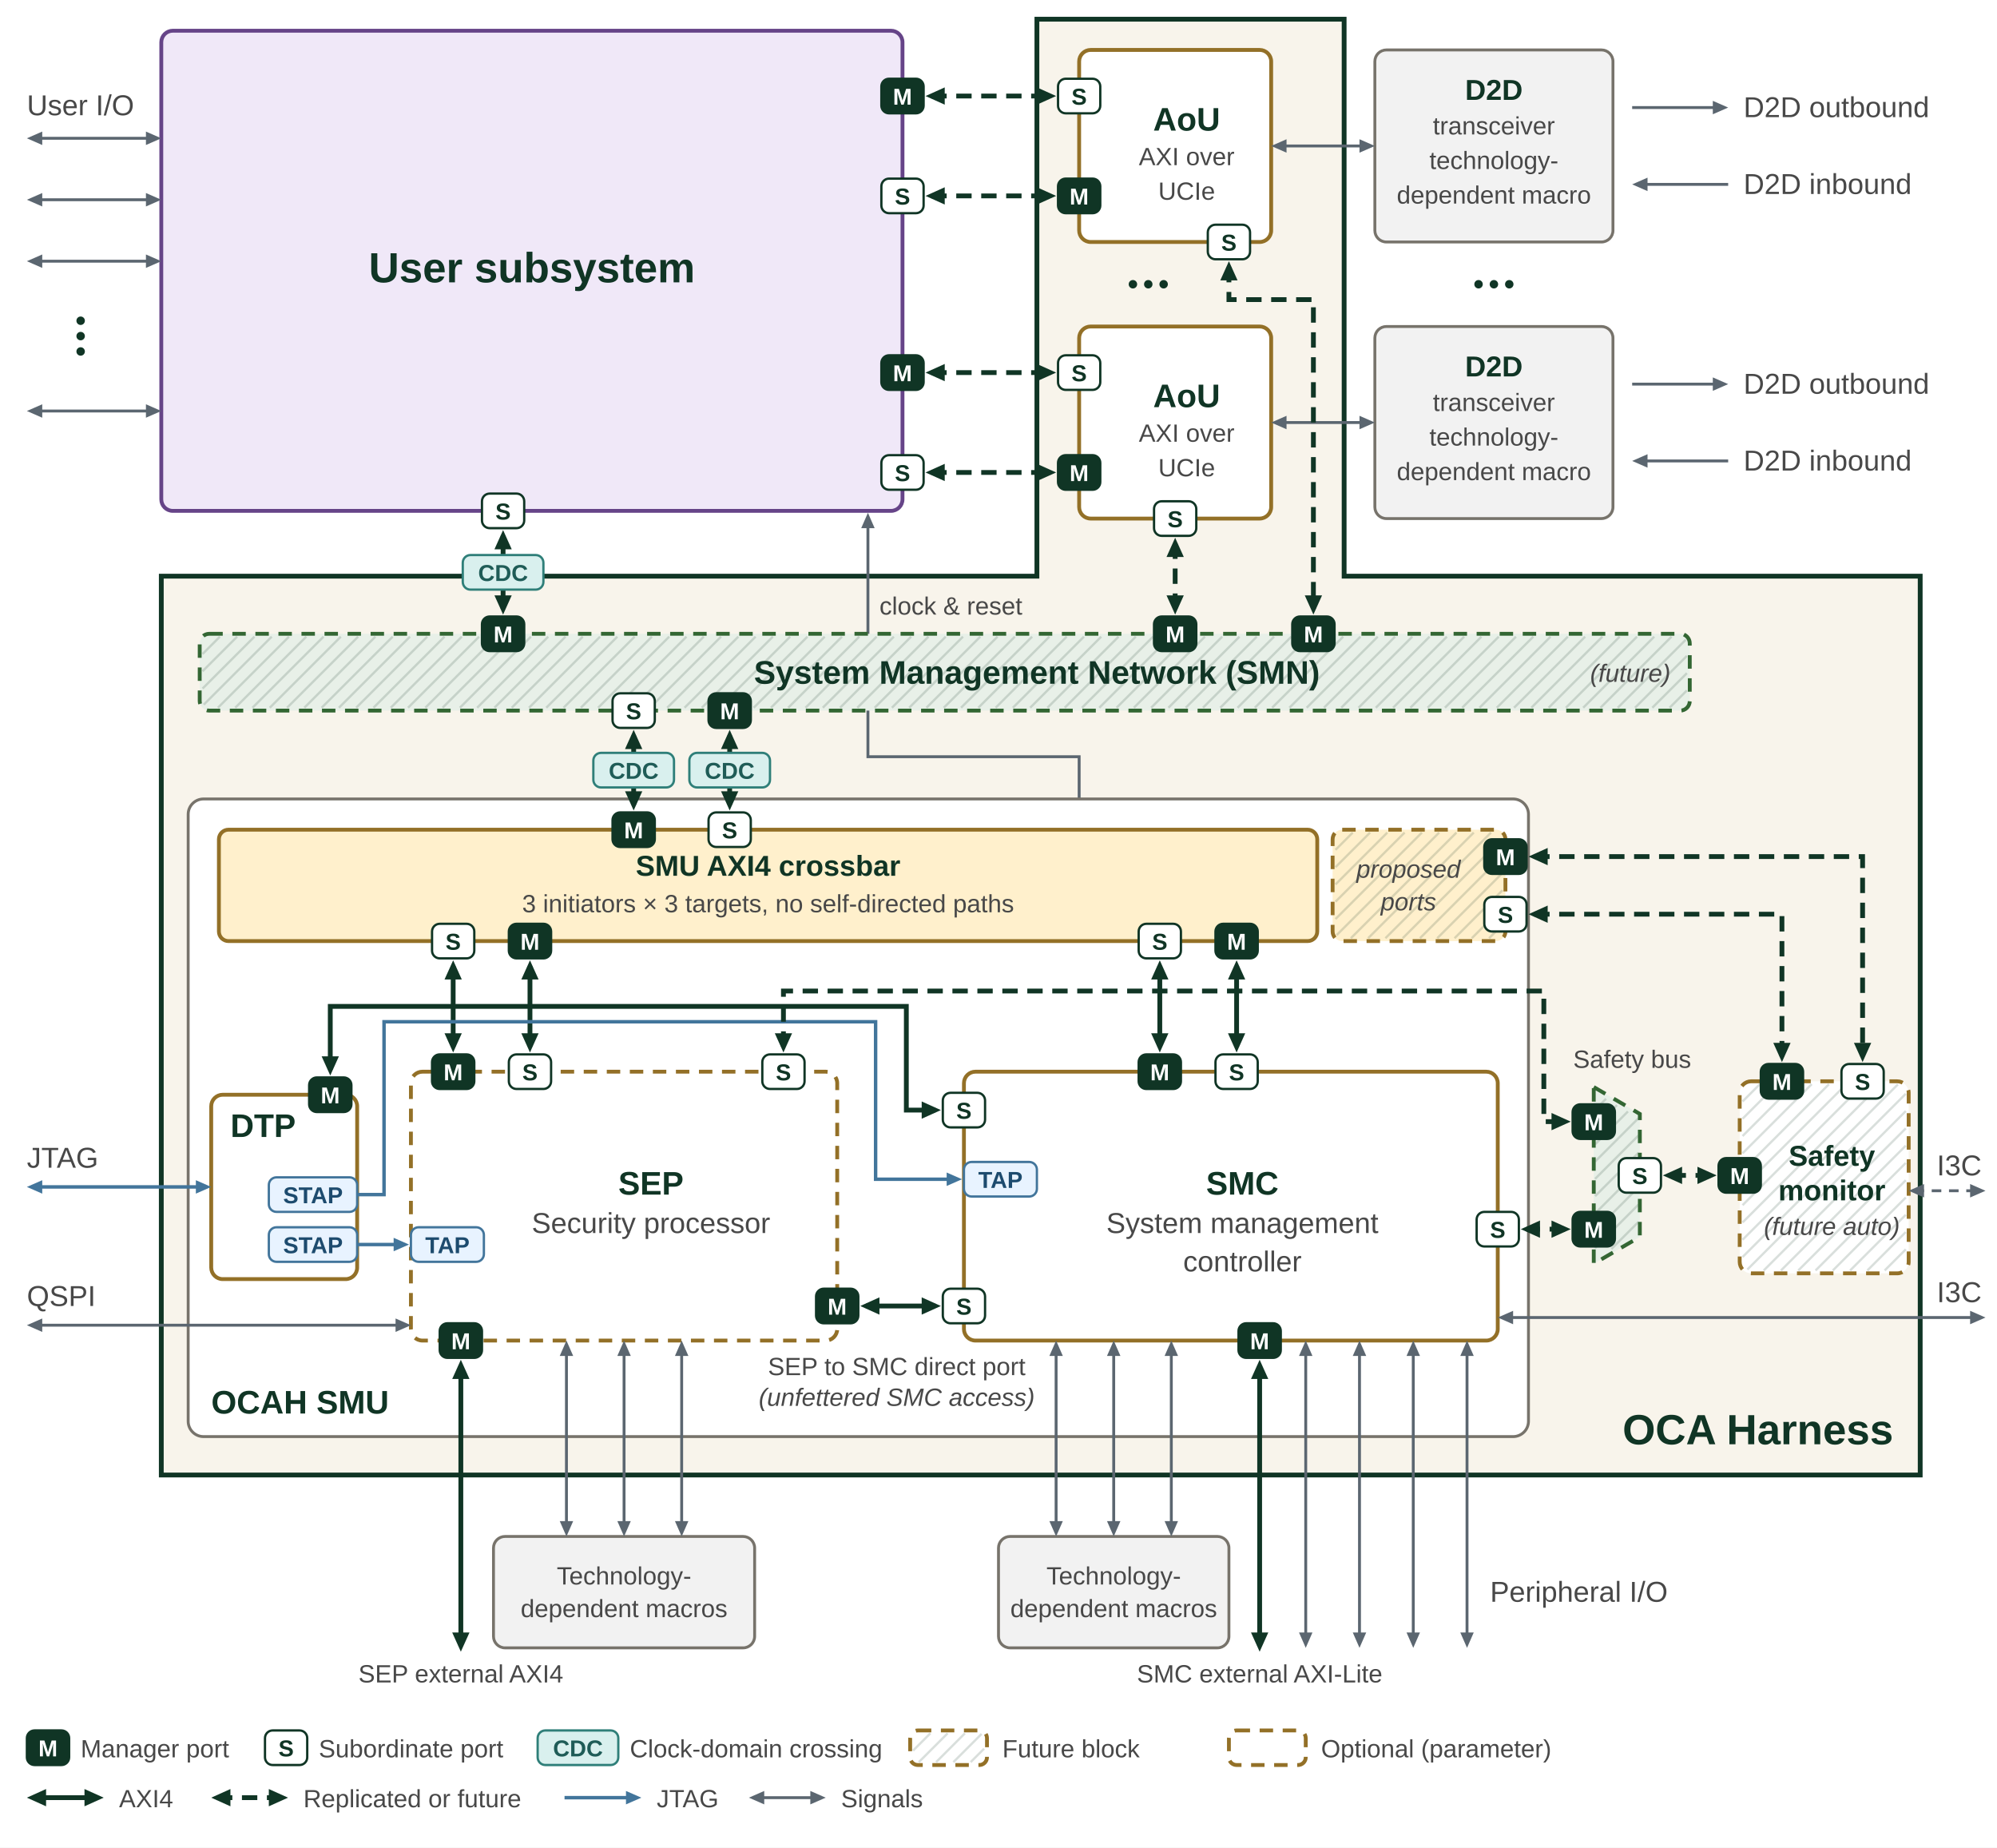
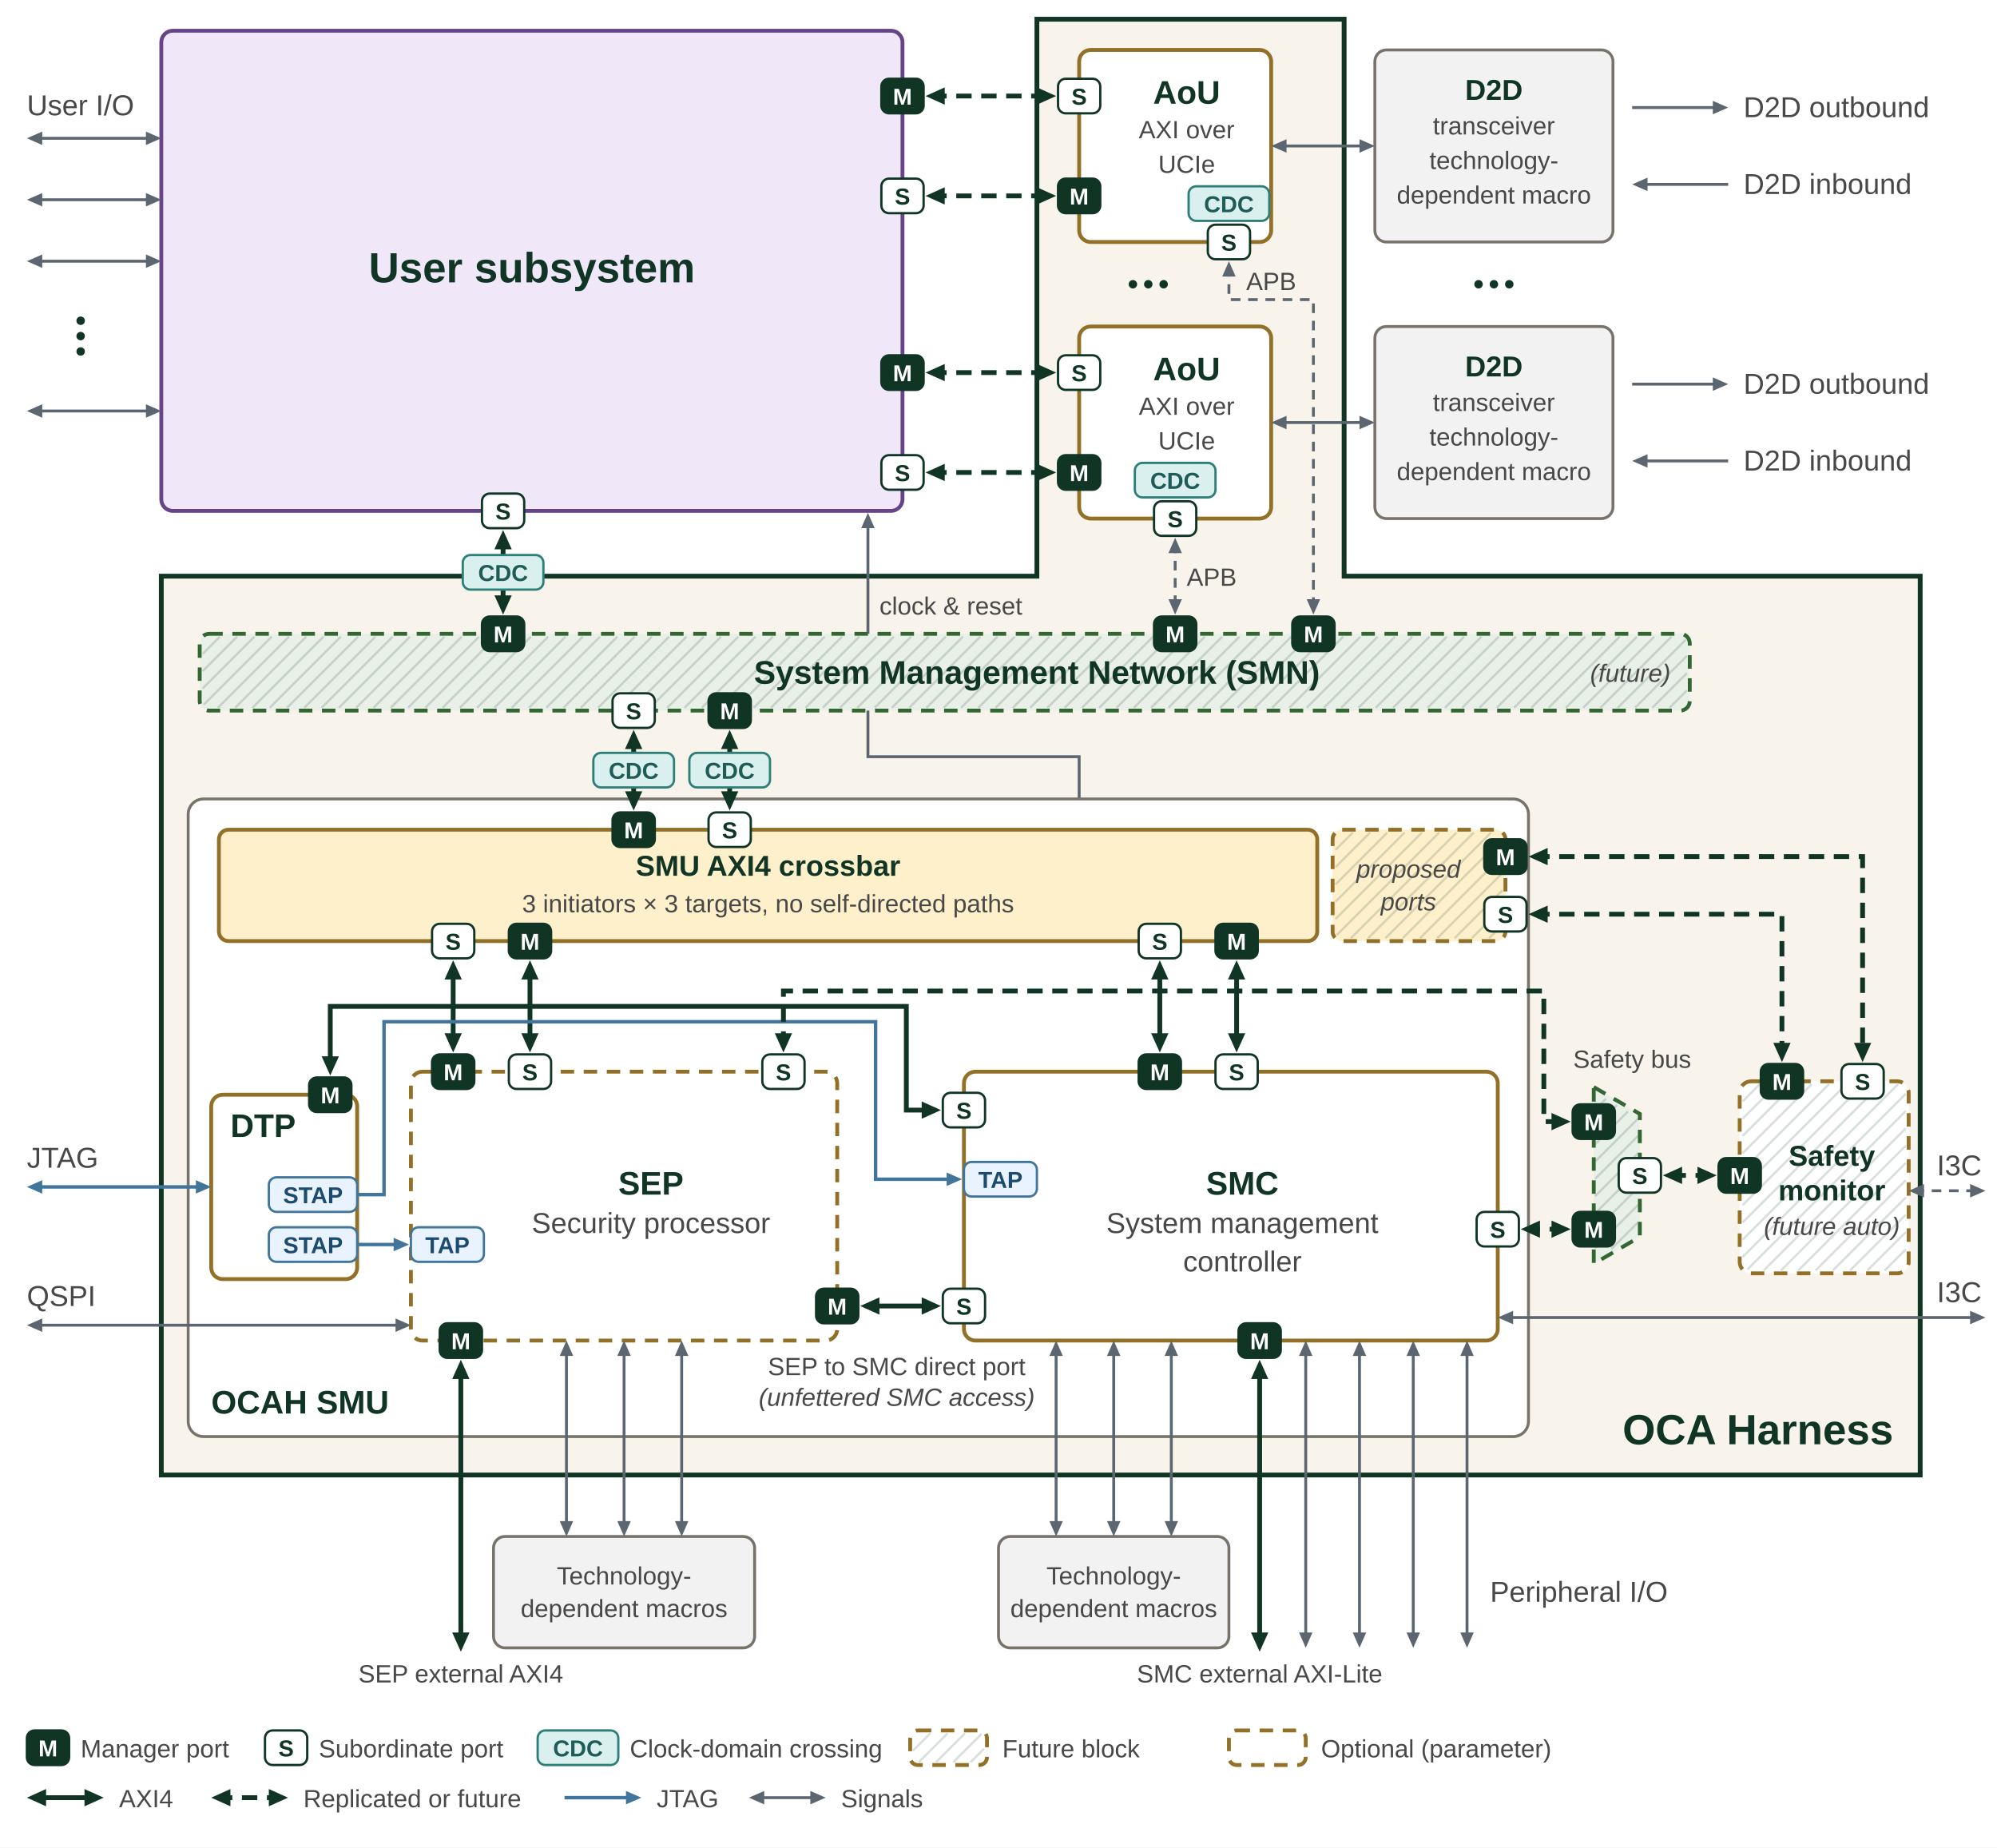
<svg xmlns="http://www.w3.org/2000/svg" width="1040" height="962" viewBox="0 0 1040 962" role="img" aria-labelledby="title desc">
  <defs>
    <marker id="ae" markerUnits="userSpaceOnUse" markerWidth="10" markerHeight="9" refX="7" refY="4.5" orient="auto">
      <path d="M0,0 L10,4.5 L0,9 Z" fill="#103525" />
    </marker>
    <marker id="as" markerUnits="userSpaceOnUse" markerWidth="10" markerHeight="9" refX="3" refY="4.5" orient="auto">
      <path d="M10,0 L0,4.5 L10,9 Z" fill="#103525" />
    </marker>
    <marker id="ge" markerUnits="userSpaceOnUse" markerWidth="8" markerHeight="7" refX="5" refY="3.5" orient="auto">
      <path d="M0,0 L8,3.5 L0,7 Z" fill="#5b6670" />
    </marker>
    <marker id="gs" markerUnits="userSpaceOnUse" markerWidth="8" markerHeight="7" refX="3" refY="3.5" orient="auto">
      <path d="M8,0 L0,3.5 L8,7 Z" fill="#5b6670" />
    </marker>
    <marker id="je" markerUnits="userSpaceOnUse" markerWidth="8" markerHeight="7" refX="5" refY="3.5" orient="auto">
      <path d="M0,0 L8,3.5 L0,7 Z" fill="#42759b" />
    </marker>
    <marker id="js" markerUnits="userSpaceOnUse" markerWidth="8" markerHeight="7" refX="3" refY="3.5" orient="auto">
      <path d="M8,0 L0,3.5 L8,7 Z" fill="#42759b" />
    </marker>
    <style>
text { font-family: Arial, sans-serif; font-size: 15px; fill: #484848; }
.t { fill: #484848; }
.b { font-size: 17px; font-weight: bold; fill: #103525; }
.bs { font-size: 15px; font-weight: bold; fill: #103525; }
.h { font-size: 22px; font-weight: bold; fill: #103525; }
.s { font-size: 13px; fill: #484848; }
.si { font-size: 13px; font-style: italic; fill: #484848; }
.pmt { font-size: 12px; font-weight: bold; fill: #ffffff; }
.pst { font-size: 12px; font-weight: bold; fill: #103525; }
.pjt { font-size: 12px; font-weight: bold; fill: #1d4b6e; }
.pct { font-size: 12px; font-weight: bold; fill: #1f5c57; }
.pm { fill: #103525; stroke: #103525; stroke-width: 1.2; }
.ps { fill: #ffffff; stroke: #103525; stroke-width: 1.2; }
.pj { fill: #e8f3ff; stroke: #42759b; stroke-width: 1.2; }
.pc { fill: #d9f0ee; stroke: #2f7f79; stroke-width: 1.2; }
.harness { fill: #f8f4eb; stroke: #103525; stroke-width: 2.5; }
.smu { fill: #ffffff; stroke: #77736b; stroke-width: 1.5; }
.user { fill: #f0e8f8; stroke: #664488; stroke-width: 2; }
.network { fill: #e8f0e8; stroke: #336633; stroke-width: 2; }
.fabric { fill: #fff0cc; stroke: #937027; stroke-width: 2; }
.core { fill: #ffffff; stroke: #937027; stroke-width: 2; }
.future { fill: #ffffff; stroke: #937027; stroke-width: 2; }
.nostroke { stroke: none; }
.fut { fill: none; stroke-dasharray: 7 5; }
.opt { stroke-dasharray: 7 5; }
.hatch { fill: none; stroke: #103525; stroke-opacity: 0.16; stroke-width: 1.2; }
.external { fill: #f2f2f2; stroke: #77736b; stroke-width: 1.5; }
.axi { fill: none; stroke: #103525; stroke-width: 2.5; marker-start: url(#as); marker-end: url(#ae); }
.axio { fill: none; stroke: #103525; stroke-width: 2.5; stroke-dasharray: 8 5; marker-start: url(#as); marker-end: url(#ae); }
.sig { fill: none; stroke: #5b6670; stroke-width: 1.5; marker-start: url(#gs); marker-end: url(#ge); }
.sigf { fill: none; stroke: #5b6670; stroke-width: 1.5; stroke-dasharray: 5 4; marker-start: url(#gs); marker-end: url(#ge); }
.sigo { fill: none; stroke: #5b6670; stroke-width: 1.5; marker-end: url(#ge); }
.jtag { fill: none; stroke: #42759b; stroke-width: 1.8; marker-end: url(#je); }
.jtagb { fill: none; stroke: #42759b; stroke-width: 1.8; marker-start: url(#js); marker-end: url(#je); }
.sigplain { fill: none; stroke: #5b6670; stroke-width: 1.5; }
.clk { fill: none; stroke: #5b6670; stroke-width: 1.5; marker-end: url(#ge); }
</style>
  </defs>
  <rect width="1040" height="962" fill="#ffffff" />
  <path class="harness" d="M540,10 H700 V300 H1000 V768 H84 V300 H540 Z" />
  <text class="h" x="986" y="752" text-anchor="end">OCA Harness</text>
  <rect class="user" x="84" y="16" width="386" height="250" rx="6" />
  <text class="h" x="277.0" y="147.0" text-anchor="middle">User subsystem</text>
  <path class="sig" d="M17,72 L81,72" />
  <path class="sig" d="M17,104 L81,104" />
  <path class="sig" d="M17,136 L81,136" />
  <path class="sig" d="M17,214 L81,214" />
  <text class="t" x="14" y="60" text-anchor="start">User I/O</text>
  <circle cx="42" cy="167" r="2.2" fill="#103525" />
  <circle cx="42" cy="175" r="2.2" fill="#103525" />
  <circle cx="42" cy="183" r="2.2" fill="#103525" />
  <rect class="core" x="562" y="26" width="100" height="100" rx="6" />
-   <text class="b" x="618.0" y="68" text-anchor="middle">AoU</text>
-   <text class="s" x="618.0" y="86" text-anchor="middle">AXI over</text>
-   <text class="s" x="618.0" y="104" text-anchor="middle">UCIe</text>
+   <text class="b" x="618.0" y="54" text-anchor="middle">AoU</text>
+   <text class="s" x="618.0" y="72" text-anchor="middle">AXI over</text>
+   <text class="s" x="618.0" y="90" text-anchor="middle">UCIe</text>
  <path class="axio" d="M485,50 L547,50" />
  <path class="axio" d="M485,102 L547,102" />
  <rect class="external" x="716" y="26" width="124" height="100" rx="6" />
  <text class="bs" x="778.0" y="52" text-anchor="middle">D2D</text>
  <text class="s" x="778.0" y="70" text-anchor="middle">transceiver</text>
  <text class="s" x="778.0" y="88" text-anchor="middle">technology-</text>
  <text class="s" x="778.0" y="106" text-anchor="middle">dependent macro</text>
  <path class="sig" d="M665,76 L713,76" />
  <path class="sigo" d="M850,56 L897,56" />
  <text class="t" x="908" y="61" text-anchor="start">D2D outbound</text>
  <path class="sigo" d="M900,96 L853,96" />
  <text class="t" x="908" y="101" text-anchor="start">D2D inbound</text>
  <rect class="core" x="562" y="170" width="100" height="100" rx="6" />
-   <text class="b" x="618.0" y="212" text-anchor="middle">AoU</text>
-   <text class="s" x="618.0" y="230" text-anchor="middle">AXI over</text>
-   <text class="s" x="618.0" y="248" text-anchor="middle">UCIe</text>
+   <text class="b" x="618.0" y="198" text-anchor="middle">AoU</text>
+   <text class="s" x="618.0" y="216" text-anchor="middle">AXI over</text>
+   <text class="s" x="618.0" y="234" text-anchor="middle">UCIe</text>
  <path class="axio" d="M485,194 L547,194" />
  <path class="axio" d="M485,246 L547,246" />
  <rect class="external" x="716" y="170" width="124" height="100" rx="6" />
  <text class="bs" x="778.0" y="196" text-anchor="middle">D2D</text>
  <text class="s" x="778.0" y="214" text-anchor="middle">transceiver</text>
  <text class="s" x="778.0" y="232" text-anchor="middle">technology-</text>
  <text class="s" x="778.0" y="250" text-anchor="middle">dependent macro</text>
  <path class="sig" d="M665,220 L713,220" />
  <path class="sigo" d="M850,200 L897,200" />
  <text class="t" x="908" y="205" text-anchor="start">D2D outbound</text>
  <path class="sigo" d="M900,240 L853,240" />
  <text class="t" x="908" y="245" text-anchor="start">D2D inbound</text>
  <circle cx="590.0" cy="148" r="2.2" fill="#103525" />
  <circle cx="598.0" cy="148" r="2.2" fill="#103525" />
  <circle cx="606.0" cy="148" r="2.2" fill="#103525" />
  <circle cx="770.0" cy="148" r="2.2" fill="#103525" />
  <circle cx="778.0" cy="148" r="2.2" fill="#103525" />
  <circle cx="786.0" cy="148" r="2.2" fill="#103525" />
-   <path class="axio" d="M612,283 L612,317" />
-   <path class="axio" d="M640,139 L640,156 L684,156 L684,317" />
+   <path class="sigf" d="M612,283 L612,317" />
+   <text class="s" x="618" y="305" text-anchor="start">APB</text>
+   <path class="sigf" d="M640,139 L640,156 L684,156 L684,317" />
+   <text class="s" x="662" y="151" text-anchor="middle">APB</text>
  <path class="clk" d="M562,558 L562,394 L452,394 L452,270" />
  <text class="s" x="458" y="320" text-anchor="start">clock &amp; reset</text>
  <rect class="network nostroke" x="104" y="330" width="776" height="40" rx="5" />
  <path class="hatch" d="M105.5,340.5 L114.5,331.5 M105.5,349.5 L123.5,331.5 M105.5,358.5 L132.5,331.5 M106.1,366.9 L141.5,331.5 M113.5,368.5 L150.5,331.5 M122.5,368.5 L159.5,331.5 M131.5,368.5 L168.5,331.5 M140.5,368.5 L177.5,331.5 M149.5,368.5 L186.5,331.5 M158.5,368.5 L195.5,331.5 M167.5,368.5 L204.5,331.5 M176.5,368.5 L213.5,331.5 M185.5,368.5 L222.5,331.5 M194.5,368.5 L231.5,331.5 M203.5,368.5 L240.5,331.5 M212.5,368.5 L249.5,331.5 M221.5,368.5 L258.5,331.5 M230.5,368.5 L267.5,331.5 M239.5,368.5 L276.5,331.5 M248.5,368.5 L285.5,331.5 M257.5,368.5 L294.5,331.5 M266.5,368.5 L303.5,331.5 M275.5,368.5 L312.5,331.5 M284.5,368.5 L321.5,331.5 M293.5,368.5 L330.5,331.5 M302.5,368.5 L339.5,331.5 M311.5,368.5 L348.5,331.5 M320.5,368.5 L357.5,331.5 M329.5,368.5 L366.5,331.5 M338.5,368.5 L375.5,331.5 M347.5,368.5 L384.5,331.5 M356.5,368.5 L393.5,331.5 M365.5,368.5 L402.5,331.5 M374.5,368.5 L411.5,331.5 M383.5,368.5 L420.5,331.5 M392.5,368.5 L429.5,331.5 M401.5,368.5 L438.5,331.5 M410.5,368.5 L447.5,331.5 M419.5,368.5 L456.5,331.5 M428.5,368.5 L465.5,331.5 M437.5,368.5 L474.5,331.5 M446.5,368.5 L483.5,331.5 M455.5,368.5 L492.5,331.5 M464.5,368.5 L501.5,331.5 M473.5,368.5 L510.5,331.5 M482.5,368.5 L519.5,331.5 M491.5,368.5 L528.5,331.5 M500.5,368.5 L537.5,331.5 M509.5,368.5 L546.5,331.5 M518.5,368.5 L555.5,331.5 M527.5,368.5 L564.5,331.5 M536.5,368.5 L573.5,331.5 M545.5,368.5 L582.5,331.5 M554.5,368.5 L591.5,331.5 M563.5,368.5 L600.5,331.5 M572.5,368.5 L609.5,331.5 M581.5,368.5 L618.5,331.5 M590.5,368.5 L627.5,331.5 M599.5,368.5 L636.5,331.5 M608.5,368.5 L645.5,331.5 M617.5,368.5 L654.5,331.5 M626.5,368.5 L663.5,331.5 M635.5,368.5 L672.5,331.5 M644.5,368.5 L681.5,331.5 M653.5,368.5 L690.5,331.5 M662.5,368.5 L699.5,331.5 M671.5,368.5 L708.5,331.5 M680.5,368.5 L717.5,331.5 M689.5,368.5 L726.5,331.5 M698.5,368.5 L735.5,331.5 M707.5,368.5 L744.5,331.5 M716.5,368.5 L753.5,331.5 M725.5,368.5 L762.5,331.5 M734.5,368.5 L771.5,331.5 M743.5,368.5 L780.5,331.5 M752.5,368.5 L789.5,331.5 M761.5,368.5 L798.5,331.5 M770.5,368.5 L807.5,331.5 M779.5,368.5 L816.5,331.5 M788.5,368.5 L825.5,331.5 M797.5,368.5 L834.5,331.5 M806.5,368.5 L843.5,331.5 M815.5,368.5 L852.5,331.5 M824.5,368.5 L861.5,331.5 M833.5,368.5 L870.5,331.5 M842.5,368.5 L877.9,333.1 M851.5,368.5 L878.5,341.5 M860.5,368.5 L878.5,350.5 M869.5,368.5 L878.5,359.5" />
  <rect class="network fut" x="104" y="330" width="776" height="40" rx="5" />
  <text class="b" x="540" y="356" text-anchor="middle">System Management Network (SMN)</text>
  <text class="si" x="870" y="355" text-anchor="end">(future)</text>
  <path class="axi" d="M262,279 L262,317" />
  <rect class="smu" x="98" y="416" width="698" height="332" rx="8" />
  <text class="b" x="110" y="736" text-anchor="start">OCAH SMU</text>
  <rect class="fabric" x="114" y="432" width="572" height="58" rx="5" />
  <text class="bs" x="400.0" y="456" text-anchor="middle">SMU AXI4 crossbar</text>
  <text class="s" x="400.0" y="475" text-anchor="middle">3 initiators × 3 targets, no self-directed paths</text>
  <rect class="fabric nostroke" x="694" y="432" width="90" height="58" rx="5" />
  <path class="hatch" d="M695.5,442.5 L704.5,433.5 M695.5,451.5 L713.5,433.5 M695.5,460.5 L722.5,433.5 M695.5,469.5 L731.5,433.5 M695.5,478.5 L740.5,433.5 M696.1,486.9 L749.5,433.5 M703.5,488.5 L758.5,433.5 M712.5,488.5 L767.5,433.5 M721.5,488.5 L776.5,433.5 M730.5,488.5 L782.4,436.6 M739.5,488.5 L782.5,445.5 M748.5,488.5 L782.5,454.5 M757.5,488.5 L782.5,463.5 M766.5,488.5 L782.5,472.5 M775.5,488.5 L782.5,481.5" />
  <rect class="fabric fut" x="694" y="432" width="90" height="58" rx="5" />
  <text class="si" x="733.5" y="457" text-anchor="middle">proposed</text>
  <text class="si" x="733.5" y="474" text-anchor="middle">ports</text>
  <path class="axi" d="M330,383 L330,419" />
  <path class="axi" d="M380,383 L380,419" />
  <rect class="core" x="110" y="570" width="76" height="96" rx="6" />
  <text class="b" x="120" y="592" text-anchor="start">DTP</text>
  <rect class="core opt" x="214" y="558" width="222" height="140" rx="6" />
  <text class="b" x="339.0" y="622" text-anchor="middle">SEP</text>
  <text class="t" x="339.0" y="642" text-anchor="middle">Security processor</text>
  <rect class="core" x="502" y="558" width="278" height="140" rx="6" />
  <text class="b" x="647.0" y="622" text-anchor="middle">SMC</text>
  <text class="t" x="647.0" y="642" text-anchor="middle">System management</text>
  <text class="t" x="647.0" y="662" text-anchor="middle">controller</text>
  <path class="axi" d="M236,503 L236,545" />
  <path class="axi" d="M276,503 L276,545" />
  <path class="axi" d="M604,503 L604,545" />
  <path class="axi" d="M644,503 L644,545" />
  <path class="axi" d="M172,557 L172,524 L472,524 L472,578 L487,578" />
  <path class="jtag" d="M186,622 L200,622 L200,532 L456,532 L456,614 L498,614" />
  <path class="jtag" d="M186,648 L210,648" />
  <path class="axi" d="M451,680 L487,680" />
  <text class="s" x="467" y="716" text-anchor="middle">SEP to SMC direct port</text>
  <text class="si" x="467" y="732" text-anchor="middle">(unfettered SMC access)</text>
  <path class="network nostroke" d="M830,566 L854,580 L854,644 L830,658 Z" />
  <path class="hatch" d="M830.7,568.8 L830.7,568.8 M830.7,577.8 L836.4,572.1 M830.7,586.8 L842.1,575.4 M830.7,595.8 L847.8,578.7 M830.7,604.8 L853.3,582.2 M830.7,613.8 L853.3,591.2 M830.7,622.8 L853.3,600.2 M830.7,631.8 L853.3,609.2 M830.7,640.8 L853.3,618.2 M830.7,649.8 L853.3,627.2 M839.2,650.3 L853.3,636.2" />
  <path class="network fut" d="M830,566 L854,580 L854,644 L830,658 Z" />
  <text class="s" x="850" y="556" text-anchor="middle">Safety bus</text>
  <path class="axio" d="M408,545 L408,516 L804,516 L804,584 L815,584" />
  <path class="axio" d="M815,640 L795,640" />
  <rect class="future nostroke" x="906" y="563" width="88" height="100" rx="6" />
  <path class="hatch" d="M907.5,573.5 L916.5,564.5 M907.5,582.5 L925.5,564.5 M907.5,591.5 L934.5,564.5 M907.5,600.5 L943.5,564.5 M907.5,609.5 L952.5,564.5 M907.5,618.5 L961.5,564.5 M907.5,627.5 L970.5,564.5 M907.5,636.5 L979.5,564.5 M907.5,645.5 L988.4,564.6 M907.5,654.5 L992.5,569.5 M910.0,661.0 L992.5,578.5 M918.5,661.5 L992.5,587.5 M927.5,661.5 L992.5,596.5 M936.5,661.5 L992.5,605.5 M945.5,661.5 L992.5,614.5 M954.5,661.5 L992.5,623.5 M963.5,661.5 L992.5,632.5 M972.5,661.5 L992.5,641.5 M981.5,661.5 L992.5,650.5" />
  <rect class="future fut" x="906" y="563" width="88" height="100" rx="6" />
  <text class="bs" x="954.0" y="607" text-anchor="middle">Safety</text>
  <text class="bs" x="954.0" y="625" text-anchor="middle">monitor</text>
  <text class="si" x="954.0" y="643" text-anchor="middle">(future auto)</text>
  <path class="axio" d="M891,612 L869,612" />
  <path class="axio" d="M799,446 L970,446 L970,550" />
  <path class="axio" d="M799,476 L928,476 L928,550" />
  <path class="jtagb" d="M17,618 L107,618" />
  <text class="t" x="14" y="608" text-anchor="start">JTAG</text>
  <path class="sig" d="M17,690 L211,690" />
  <text class="t" x="14" y="680" text-anchor="start">QSPI</text>
  <path class="sigf" d="M997,620 L1031,620" />
  <text class="t" x="1032" y="612" text-anchor="end">I3C</text>
  <path class="sig" d="M783,686 L1031,686" />
  <text class="t" x="1032" y="678" text-anchor="end">I3C</text>
  <rect class="external" x="257.0" y="800" width="136" height="58" rx="6" />
  <text class="s" x="325.0" y="825" text-anchor="middle">Technology-</text>
  <text class="s" x="325.0" y="842" text-anchor="middle">dependent macros</text>
  <path class="sig" d="M295,701 L295,797" />
  <path class="sig" d="M325,701 L325,797" />
  <path class="sig" d="M355,701 L355,797" />
  <rect class="external" x="520" y="800" width="120" height="58" rx="6" />
  <text class="s" x="580" y="825" text-anchor="middle">Technology-</text>
  <text class="s" x="580" y="842" text-anchor="middle">dependent macros</text>
  <path class="sig" d="M550,701 L550,797" />
  <path class="sig" d="M580,701 L580,797" />
  <path class="sig" d="M610,701 L610,797" />
  <path class="axi" d="M240,711 L240,857" />
  <text class="s" x="240" y="876" text-anchor="middle">SEP external AXI4</text>
  <path class="axi" d="M656,711 L656,857" />
  <text class="s" x="656" y="876" text-anchor="middle">SMC external AXI-Lite</text>
  <path class="sig" d="M680,701 L680,855" />
  <path class="sig" d="M708,701 L708,855" />
  <path class="sig" d="M736,701 L736,855" />
  <path class="sig" d="M764,701 L764,855" />
  <text class="t" x="776" y="834" text-anchor="start">Peripheral I/O</text>
  <text class="s" x="42" y="915" text-anchor="start">Manager port</text>
  <text class="s" x="166" y="915" text-anchor="start">Subordinate port</text>
  <text class="s" x="328" y="915" text-anchor="start">Clock-domain crossing</text>
  <rect class="future nostroke" x="474" y="901" width="40" height="18" rx="4" />
  <path class="hatch" d="M475.5,911.5 L484.5,902.5 M478.5,917.5 L493.5,902.5 M487.5,917.5 L502.5,902.5 M496.5,917.5 L511.2,902.8 M505.5,917.5 L512.5,910.5" />
  <rect class="future fut" x="474" y="901" width="40" height="18" rx="4" />
  <text class="s" x="522" y="915" text-anchor="start">Future block</text>
  <rect class="core opt" x="640" y="901" width="40" height="18" rx="4" />
  <text class="s" x="688" y="915" text-anchor="start">Optional (parameter)</text>
  <path class="axi" d="M17,936 L51,936" />
  <text class="s" x="62" y="941" text-anchor="start">AXI4</text>
  <path class="axio" d="M113,936 L147,936" />
  <text class="s" x="158" y="941" text-anchor="start">Replicated or future</text>
  <path class="jtag" d="M294,936 L331,936" />
  <text class="s" x="342" y="941" text-anchor="start">JTAG</text>
  <path class="sig" d="M393,936 L427,936" />
  <text class="s" x="438" y="941" text-anchor="start">Signals</text>
  <rect class="pm" x="459.0" y="41.0" width="22" height="18" rx="4" />
  <text class="pmt" x="470" y="54.5" text-anchor="middle">M</text>
  <rect class="ps" x="459.0" y="93.0" width="22" height="18" rx="4" />
  <text class="pst" x="470" y="106.5" text-anchor="middle">S</text>
  <rect class="ps" x="551.0" y="41.0" width="22" height="18" rx="4" />
  <text class="pst" x="562" y="54.5" text-anchor="middle">S</text>
  <rect class="pm" x="551.0" y="93.0" width="22" height="18" rx="4" />
  <text class="pmt" x="562" y="106.5" text-anchor="middle">M</text>
  <rect class="pm" x="459.0" y="185.0" width="22" height="18" rx="4" />
  <text class="pmt" x="470" y="198.5" text-anchor="middle">M</text>
  <rect class="ps" x="459.0" y="237.0" width="22" height="18" rx="4" />
  <text class="pst" x="470" y="250.5" text-anchor="middle">S</text>
  <rect class="ps" x="551.0" y="185.0" width="22" height="18" rx="4" />
  <text class="pst" x="562" y="198.5" text-anchor="middle">S</text>
  <rect class="pm" x="551.0" y="237.0" width="22" height="18" rx="4" />
  <text class="pmt" x="562" y="250.5" text-anchor="middle">M</text>
  <rect class="ps" x="601.0" y="261.0" width="22" height="18" rx="4" />
  <text class="pst" x="612" y="274.5" text-anchor="middle">S</text>
  <rect class="pm" x="601.0" y="321.0" width="22" height="18" rx="4" />
  <text class="pmt" x="612" y="334.5" text-anchor="middle">M</text>
  <rect class="ps" x="629.0" y="117.0" width="22" height="18" rx="4" />
  <text class="pst" x="640" y="130.5" text-anchor="middle">S</text>
  <rect class="pm" x="673.0" y="321.0" width="22" height="18" rx="4" />
  <text class="pmt" x="684" y="334.5" text-anchor="middle">M</text>
  <rect class="ps" x="251.0" y="257.0" width="22" height="18" rx="4" />
  <text class="pst" x="262" y="270.5" text-anchor="middle">S</text>
  <rect class="pm" x="251.0" y="321.0" width="22" height="18" rx="4" />
  <text class="pmt" x="262" y="334.5" text-anchor="middle">M</text>
  <rect class="pc" x="241.0" y="289.0" width="42" height="18" rx="4" />
  <text class="pct" x="262" y="302.5" text-anchor="middle">CDC</text>
+   <rect class="pc" x="619.0" y="97.0" width="42" height="18" rx="4" />
+   <text class="pct" x="640" y="110.5" text-anchor="middle">CDC</text>
+   <rect class="pc" x="591.0" y="241.0" width="42" height="18" rx="4" />
+   <text class="pct" x="612" y="254.5" text-anchor="middle">CDC</text>
  <rect class="ps" x="319.0" y="361.0" width="22" height="18" rx="4" />
  <text class="pst" x="330" y="374.5" text-anchor="middle">S</text>
  <rect class="pm" x="319.0" y="423.0" width="22" height="18" rx="4" />
  <text class="pmt" x="330" y="436.5" text-anchor="middle">M</text>
  <rect class="pc" x="309.0" y="392.0" width="42" height="18" rx="4" />
  <text class="pct" x="330" y="405.5" text-anchor="middle">CDC</text>
  <rect class="pm" x="369.0" y="361.0" width="22" height="18" rx="4" />
  <text class="pmt" x="380" y="374.5" text-anchor="middle">M</text>
  <rect class="ps" x="369.0" y="423.0" width="22" height="18" rx="4" />
  <text class="pst" x="380" y="436.5" text-anchor="middle">S</text>
  <rect class="pc" x="359.0" y="392.0" width="42" height="18" rx="4" />
  <text class="pct" x="380" y="405.5" text-anchor="middle">CDC</text>
  <rect class="pm" x="161.0" y="561.0" width="22" height="18" rx="4" />
  <text class="pmt" x="172" y="574.5" text-anchor="middle">M</text>
  <rect class="pj" x="140.0" y="613.0" width="46" height="18" rx="4" />
  <text class="pjt" x="163" y="626.5" text-anchor="middle">STAP</text>
  <rect class="pj" x="140.0" y="639.0" width="46" height="18" rx="4" />
  <text class="pjt" x="163" y="652.5" text-anchor="middle">STAP</text>
  <rect class="ps" x="225.0" y="481.0" width="22" height="18" rx="4" />
  <text class="pst" x="236" y="494.5" text-anchor="middle">S</text>
  <rect class="pm" x="225.0" y="549.0" width="22" height="18" rx="4" />
  <text class="pmt" x="236" y="562.5" text-anchor="middle">M</text>
  <rect class="pm" x="265.0" y="481.0" width="22" height="18" rx="4" />
  <text class="pmt" x="276" y="494.5" text-anchor="middle">M</text>
  <rect class="ps" x="265.0" y="549.0" width="22" height="18" rx="4" />
  <text class="pst" x="276" y="562.5" text-anchor="middle">S</text>
  <rect class="ps" x="593.0" y="481.0" width="22" height="18" rx="4" />
  <text class="pst" x="604" y="494.5" text-anchor="middle">S</text>
  <rect class="pm" x="593.0" y="549.0" width="22" height="18" rx="4" />
  <text class="pmt" x="604" y="562.5" text-anchor="middle">M</text>
  <rect class="pm" x="633.0" y="481.0" width="22" height="18" rx="4" />
  <text class="pmt" x="644" y="494.5" text-anchor="middle">M</text>
  <rect class="ps" x="633.0" y="549.0" width="22" height="18" rx="4" />
  <text class="pst" x="644" y="562.5" text-anchor="middle">S</text>
  <rect class="ps" x="491.0" y="569.0" width="22" height="18" rx="4" />
  <text class="pst" x="502" y="582.5" text-anchor="middle">S</text>
  <rect class="pj" x="502.0" y="605.0" width="38" height="18" rx="4" />
  <text class="pjt" x="521" y="618.5" text-anchor="middle">TAP</text>
  <rect class="pj" x="214.0" y="639.0" width="38" height="18" rx="4" />
  <text class="pjt" x="233" y="652.5" text-anchor="middle">TAP</text>
  <rect class="pm" x="425.0" y="671.0" width="22" height="18" rx="4" />
  <text class="pmt" x="436" y="684.5" text-anchor="middle">M</text>
  <rect class="ps" x="491.0" y="671.0" width="22" height="18" rx="4" />
  <text class="pst" x="502" y="684.5" text-anchor="middle">S</text>
  <rect class="ps" x="397.0" y="549.0" width="22" height="18" rx="4" />
  <text class="pst" x="408" y="562.5" text-anchor="middle">S</text>
  <rect class="pm" x="819.0" y="575.0" width="22" height="18" rx="4" />
  <text class="pmt" x="830" y="588.5" text-anchor="middle">M</text>
  <rect class="pm" x="819.0" y="631.0" width="22" height="18" rx="4" />
  <text class="pmt" x="830" y="644.5" text-anchor="middle">M</text>
  <rect class="ps" x="769.0" y="631.0" width="22" height="18" rx="4" />
  <text class="pst" x="780" y="644.5" text-anchor="middle">S</text>
  <rect class="pm" x="895.0" y="603.0" width="22" height="18" rx="4" />
  <text class="pmt" x="906" y="616.5" text-anchor="middle">M</text>
  <rect class="ps" x="843.0" y="603.0" width="22" height="18" rx="4" />
  <text class="pst" x="854" y="616.5" text-anchor="middle">S</text>
  <rect class="pm" x="773.0" y="437.0" width="22" height="18" rx="4" />
  <text class="pmt" x="784" y="450.5" text-anchor="middle">M</text>
  <rect class="ps" x="959.0" y="554.0" width="22" height="18" rx="4" />
  <text class="pst" x="970" y="567.5" text-anchor="middle">S</text>
  <rect class="ps" x="773.0" y="467.0" width="22" height="18" rx="4" />
  <text class="pst" x="784" y="480.5" text-anchor="middle">S</text>
  <rect class="pm" x="917.0" y="554.0" width="22" height="18" rx="4" />
  <text class="pmt" x="928" y="567.5" text-anchor="middle">M</text>
  <rect class="pm" x="229.0" y="689.0" width="22" height="18" rx="4" />
  <text class="pmt" x="240" y="702.5" text-anchor="middle">M</text>
  <rect class="pm" x="645.0" y="689.0" width="22" height="18" rx="4" />
  <text class="pmt" x="656" y="702.5" text-anchor="middle">M</text>
  <rect class="pm" x="14.0" y="901" width="22" height="18" rx="4" />
  <text class="pmt" x="25" y="914.5" text-anchor="middle">M</text>
  <rect class="ps" x="138.0" y="901" width="22" height="18" rx="4" />
  <text class="pst" x="149" y="914.5" text-anchor="middle">S</text>
  <rect class="pc" x="280.0" y="901" width="42" height="18" rx="4" />
  <text class="pct" x="301" y="914.5" text-anchor="middle">CDC</text>
</svg>
